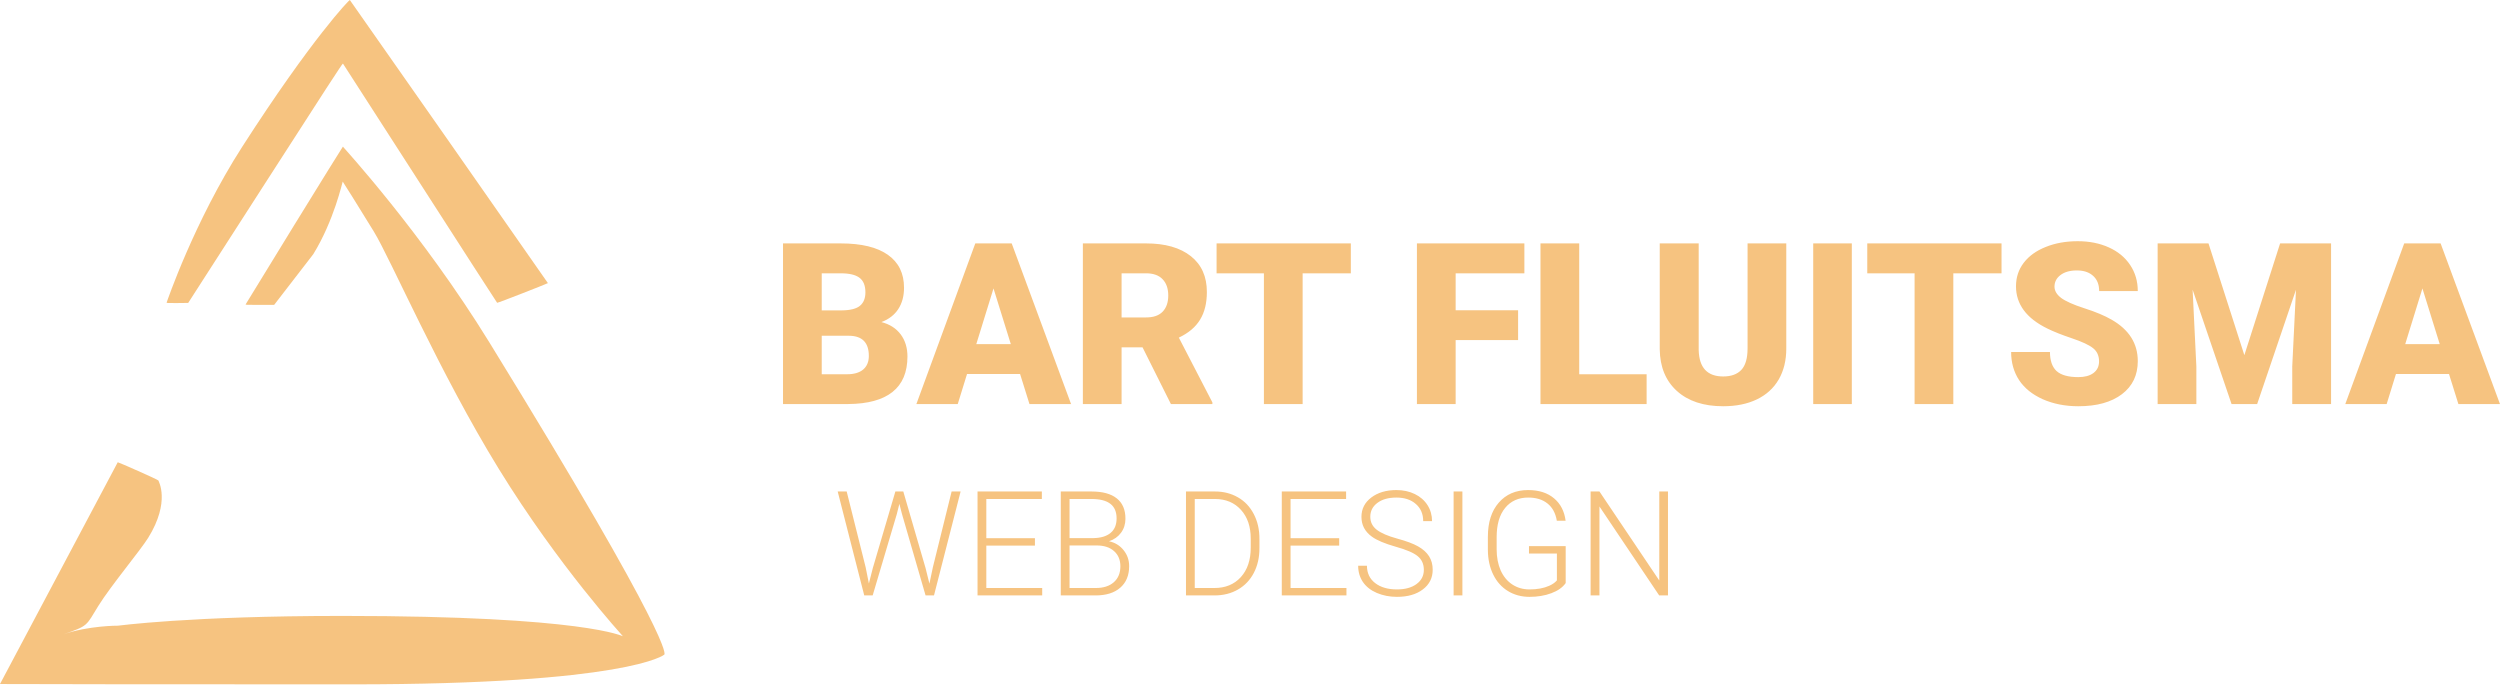
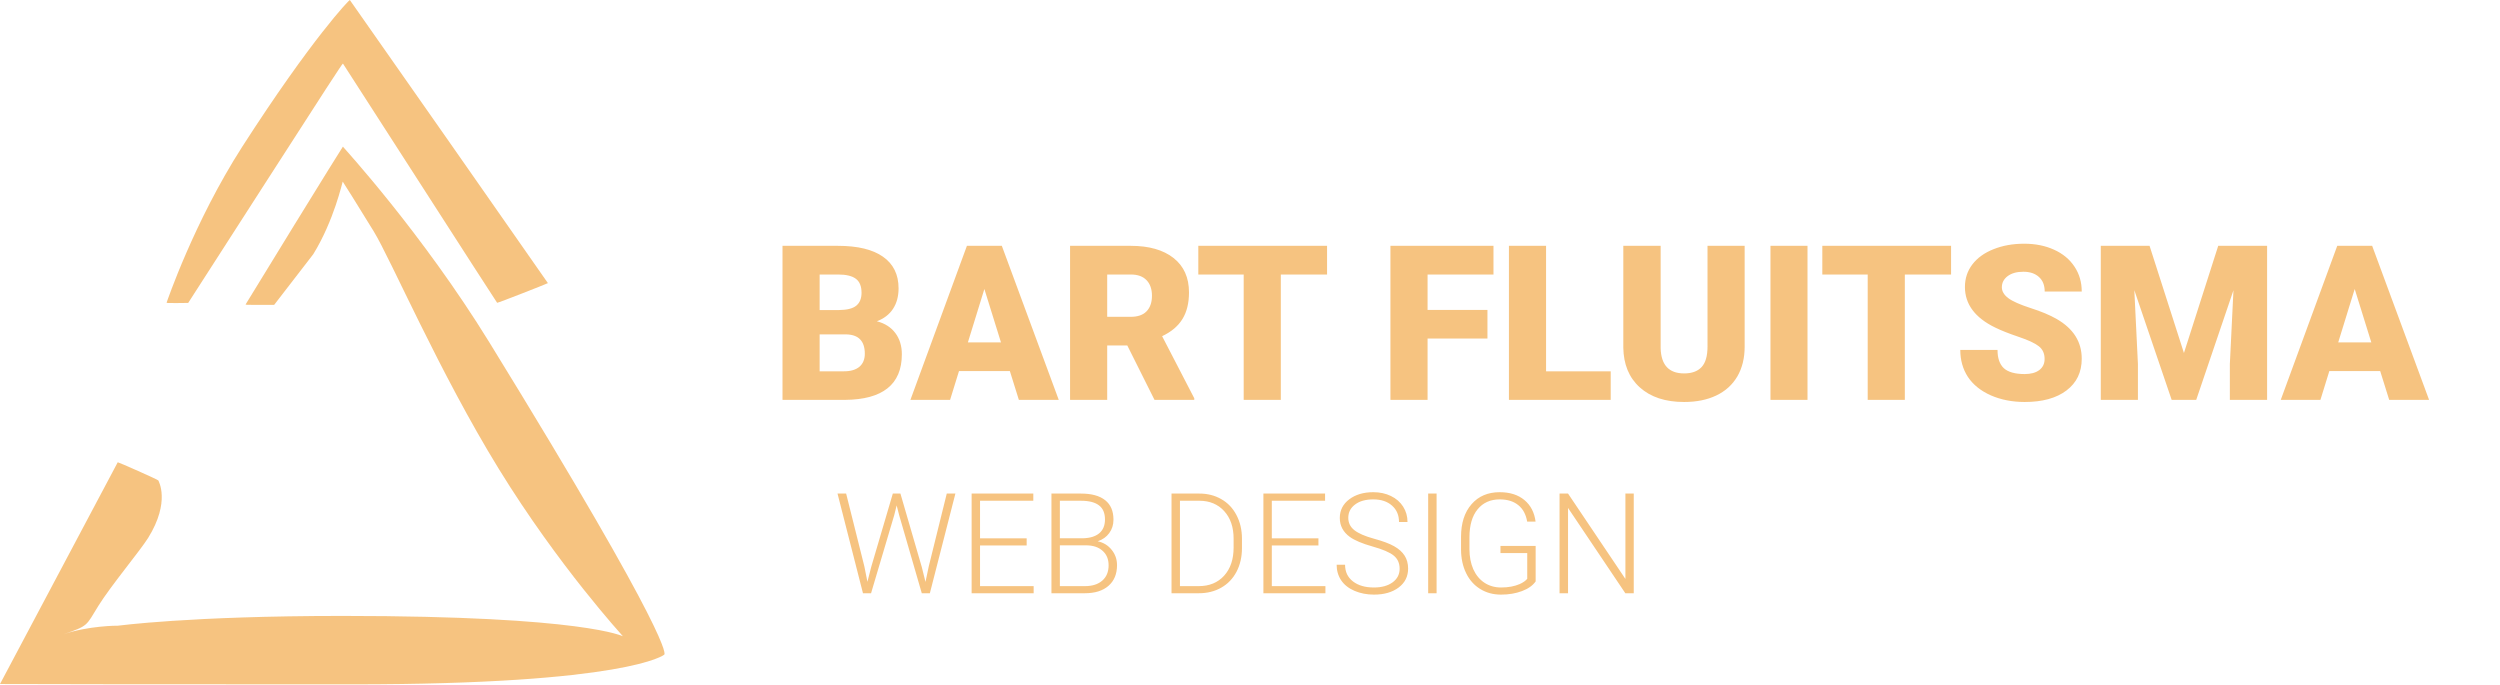
- <svg xmlns="http://www.w3.org/2000/svg" width="1881" height="515" viewBox="0 0 1881 515" fill="none">
-   <path d="M589.131 304V183.141H632.544C648.094 183.141 659.909 185.991 667.988 191.69C676.123 197.39 680.19 205.663 680.19 216.51C680.19 222.763 678.752 228.103 675.874 232.53C672.996 236.957 668.763 240.222 663.174 242.325C669.482 243.985 674.325 247.084 677.7 251.622C681.076 256.16 682.764 261.694 682.764 268.224C682.764 280.066 679.001 288.976 671.475 294.952C664.004 300.873 652.909 303.889 638.188 304H589.131ZM618.267 252.618V281.588H637.358C642.616 281.588 646.655 280.398 649.478 278.019C652.3 275.584 653.711 272.18 653.711 267.809C653.711 257.737 648.703 252.674 638.687 252.618H618.267ZM618.267 233.526H633.457C639.821 233.471 644.359 232.309 647.07 230.04C649.782 227.771 651.138 224.423 651.138 219.996C651.138 214.905 649.671 211.253 646.738 209.039C643.805 206.77 639.074 205.636 632.544 205.636H618.267V233.526ZM767.515 281.422H727.588L720.615 304H689.487L733.813 183.141H761.206L805.864 304H774.57L767.515 281.422ZM734.561 258.927H760.542L747.51 217.008L734.561 258.927ZM859.653 261.334H843.882V304H814.746V183.141H862.31C876.642 183.141 887.848 186.323 895.928 192.687C904.007 199.05 908.047 208.043 908.047 219.664C908.047 228.076 906.331 235.048 902.9 240.582C899.525 246.116 894.212 250.598 886.963 254.029L912.197 302.755V304H880.986L859.653 261.334ZM843.882 238.839H862.31C867.843 238.839 871.994 237.4 874.761 234.522C877.583 231.59 878.994 227.522 878.994 222.32C878.994 217.118 877.583 213.051 874.761 210.118C871.938 207.13 867.788 205.636 862.31 205.636H843.882V238.839ZM1016.37 205.636H980.098V304H950.962V205.636H915.352V183.141H1016.37V205.636ZM1142.21 255.855H1095.23V304H1066.09V183.141H1146.94V205.636H1095.23V233.443H1142.21V255.855ZM1188.2 281.588H1238.92V304H1159.06V183.141H1188.2V281.588ZM1344 183.141V262.247C1344 271.212 1342.09 278.987 1338.28 285.572C1334.46 292.102 1328.98 297.083 1321.84 300.514C1314.7 303.945 1306.26 305.66 1296.52 305.66C1281.8 305.66 1270.21 301.842 1261.74 294.205C1253.28 286.568 1248.96 276.109 1248.79 262.828V183.141H1278.1V263.409C1278.43 276.635 1284.57 283.248 1296.52 283.248C1302.56 283.248 1307.12 281.588 1310.22 278.268C1313.32 274.947 1314.87 269.552 1314.87 262.081V183.141H1344ZM1393.31 304H1364.26V183.141H1393.31V304ZM1505.95 205.636H1469.68V304H1440.54V205.636H1404.93V183.141H1505.95V205.636ZM1579.33 271.876C1579.33 267.615 1577.81 264.295 1574.77 261.915C1571.78 259.535 1566.49 257.073 1558.91 254.527C1551.33 251.982 1545.13 249.519 1540.32 247.14C1524.66 239.448 1516.83 228.878 1516.83 215.431C1516.83 208.735 1518.76 202.841 1522.64 197.75C1526.57 192.604 1532.1 188.619 1539.24 185.797C1546.38 182.919 1554.4 181.48 1563.31 181.48C1572 181.48 1579.77 183.03 1586.64 186.129C1593.55 189.228 1598.92 193.655 1602.74 199.41C1606.56 205.11 1608.47 211.64 1608.47 219H1579.41C1579.41 214.075 1577.89 210.257 1574.85 207.545C1571.86 204.833 1567.79 203.478 1562.65 203.478C1557.44 203.478 1553.32 204.64 1550.28 206.964C1547.29 209.233 1545.8 212.138 1545.8 215.68C1545.8 218.779 1547.46 221.601 1550.78 224.146C1554.1 226.637 1559.93 229.238 1568.29 231.949C1576.65 234.605 1583.51 237.483 1588.88 240.582C1601.94 248.108 1608.47 258.484 1608.47 271.71C1608.47 282.28 1604.48 290.58 1596.51 296.612C1588.54 302.644 1577.62 305.66 1563.73 305.66C1553.93 305.66 1545.05 303.917 1537.08 300.431C1529.17 296.889 1523.19 292.075 1519.15 285.987C1515.17 279.845 1513.17 272.789 1513.17 264.82H1542.39C1542.39 271.295 1544.05 276.082 1547.37 279.181C1550.75 282.224 1556.2 283.746 1563.73 283.746C1568.54 283.746 1572.33 282.722 1575.1 280.675C1577.92 278.572 1579.33 275.639 1579.33 271.876ZM1661.67 183.141L1688.65 267.228L1715.55 183.141H1753.9V304H1724.68V275.777L1727.5 218.004L1698.28 304H1679.02L1649.72 217.921L1652.54 275.777V304H1623.41V183.141H1661.67ZM1842.63 281.422H1802.71L1795.73 304H1764.6L1808.93 183.141H1836.32L1880.98 304H1849.69L1842.63 281.422ZM1809.68 258.927H1835.66L1822.63 217.008L1809.68 258.927Z" fill="#F1A037" fill-opacity="0.63" />
-   <path d="M651.331 426.892L653.748 439.03L656.702 427.429L673.675 369.797H679.637L696.395 427.429L699.295 439.138L701.873 426.892L715.999 369.797H722.767L702.732 448H696.395L678.67 386.823L676.683 379.089L674.749 386.823L656.595 448H650.257L630.276 369.797H637.044L651.331 426.892ZM778.68 410.51H742.103V442.414H784.158V448H735.496V369.797H783.89V375.437H742.103V404.924H778.68V410.51ZM798.123 448V369.797H821.219C829.598 369.797 835.953 371.534 840.286 375.007C844.619 378.444 846.785 383.529 846.785 390.261C846.785 394.307 845.675 397.834 843.455 400.842C841.271 403.814 838.263 405.944 834.432 407.233C838.979 408.236 842.632 410.474 845.389 413.947C848.182 417.421 849.578 421.431 849.578 425.979C849.578 432.889 847.34 438.296 842.864 442.199C838.424 446.066 832.229 448 824.28 448H798.123ZM804.729 410.402V442.414H824.549C830.206 442.414 834.682 440.982 837.977 438.117C841.307 435.217 842.972 431.206 842.972 426.086C842.972 421.252 841.378 417.438 838.191 414.646C835.04 411.817 830.672 410.402 825.086 410.402H804.729ZM804.729 404.87H822.776C828.291 404.763 832.552 403.474 835.56 401.003C838.603 398.496 840.125 394.862 840.125 390.1C840.125 385.087 838.549 381.398 835.398 379.035C832.283 376.636 827.557 375.437 821.219 375.437H804.729V404.87ZM892.332 448V369.797H914.192C920.602 369.797 926.349 371.265 931.434 374.201C936.518 377.102 940.475 381.273 943.304 386.716C946.168 392.159 947.601 398.353 947.601 405.3V412.497C947.601 419.479 946.186 425.674 943.357 431.081C940.529 436.488 936.536 440.66 931.38 443.596C926.259 446.532 920.369 448 913.709 448H892.332ZM898.938 375.437V442.414H913.763C921.998 442.414 928.605 439.693 933.582 434.25C938.559 428.771 941.048 421.377 941.048 412.067V405.192C941.048 396.205 938.595 389.007 933.689 383.601C928.784 378.194 922.321 375.472 914.3 375.437H898.938ZM1007.6 410.51H971.019V442.414H1013.07V448H964.412V369.797H1012.81V375.437H971.019V404.924H1007.6V410.51ZM1071.3 428.771C1071.3 424.439 1069.78 421.019 1066.73 418.513C1063.69 415.97 1058.12 413.571 1050.03 411.315C1041.93 409.024 1036.03 406.535 1032.3 403.85C1027 400.054 1024.35 395.077 1024.35 388.918C1024.35 382.938 1026.81 378.086 1031.71 374.362C1036.65 370.603 1042.96 368.723 1050.62 368.723C1055.81 368.723 1060.45 369.725 1064.53 371.73C1068.65 373.736 1071.83 376.529 1074.09 380.109C1076.35 383.69 1077.47 387.683 1077.47 392.087H1070.81C1070.81 386.752 1068.99 382.473 1065.33 379.25C1061.68 375.992 1056.78 374.362 1050.62 374.362C1044.64 374.362 1039.88 375.705 1036.33 378.391C1032.79 381.04 1031.01 384.514 1031.01 388.811C1031.01 392.785 1032.61 396.026 1035.79 398.532C1038.98 401.039 1044.08 403.259 1051.1 405.192C1058.12 407.09 1063.44 409.077 1067.05 411.154C1070.67 413.195 1073.39 415.648 1075.22 418.513C1077.04 421.377 1077.96 424.761 1077.96 428.664C1077.96 434.823 1075.49 439.764 1070.54 443.488C1065.64 447.212 1059.16 449.074 1051.1 449.074C1045.59 449.074 1040.52 448.09 1035.9 446.12C1031.32 444.151 1027.83 441.394 1025.43 437.849C1023.06 434.304 1021.88 430.24 1021.88 425.656H1028.49C1028.49 431.171 1030.55 435.521 1034.67 438.708C1038.78 441.895 1044.26 443.488 1051.1 443.488C1057.19 443.488 1062.08 442.146 1065.76 439.46C1069.45 436.774 1071.3 433.212 1071.3 428.771ZM1100.3 448H1093.69V369.797H1100.3V448ZM1178.02 438.708C1175.73 441.966 1172.13 444.509 1167.22 446.335C1162.35 448.161 1156.89 449.074 1150.84 449.074C1144.72 449.074 1139.28 447.606 1134.51 444.67C1129.75 441.734 1126.06 437.58 1123.45 432.209C1120.84 426.838 1119.51 420.679 1119.48 413.732V403.85C1119.48 393 1122.21 384.442 1127.69 378.176C1133.17 371.874 1140.53 368.723 1149.77 368.723C1157.83 368.723 1164.31 370.782 1169.21 374.899C1174.12 378.981 1177.04 384.621 1177.97 391.818H1171.36C1170.39 386.089 1168.05 381.757 1164.32 378.82C1160.64 375.848 1155.8 374.362 1149.82 374.362C1142.52 374.362 1136.73 376.958 1132.47 382.15C1128.21 387.342 1126.08 394.665 1126.08 404.118V413.356C1126.08 419.3 1127.08 424.564 1129.09 429.147C1131.13 433.695 1134.03 437.222 1137.79 439.729C1141.59 442.235 1145.94 443.488 1150.84 443.488C1156.54 443.488 1161.42 442.593 1165.51 440.803C1168.16 439.621 1170.12 438.243 1171.41 436.667V416.472H1150.41V410.886H1178.02V438.708ZM1254.99 448H1248.38L1203.43 381.076V448H1196.77V369.797H1203.43L1248.44 436.774V369.797H1254.99V448Z" fill="#F1A037" fill-opacity="0.63" />
-   <path d="M182.3 110.343C145.989 166.842 125.493 227.336 125.396 227.581C125.202 228.042 126.01 228.073 133.382 228.011L141.595 227.919L199.634 137.687C244.029 68.623 257.738 47.516 258.029 47.824C258.223 48.008 284.349 88.562 316.036 137.902C347.756 187.243 373.85 227.704 374.044 227.827C374.432 228.104 412.116 213.294 412.245 213.018C412.31 212.864 264.086 1.076 263.213 0.001C262.922 -0.337 234.713 28.836 182.3 110.343Z" fill="#F1A037" fill-opacity="0.63" />
-   <path d="M221.318 169.482C201.306 201.996 184.875 228.805 184.812 229.023C184.718 229.366 186.132 229.428 192.635 229.366H206.286L235.709 191.253C251.385 165.816 257.697 136.656 257.854 136.625C257.98 136.594 268.473 153.396 281.165 174.033C293.857 194.639 330.292 279.728 375.468 353.08C420.644 426.431 468.561 478.443 468.655 478.692C468.781 479.066 441.826 463.416 257.792 463.416C141.741 463.416 88.594 470.865 88.594 470.772C88.594 470.709 66.526 470.772 47.902 477.196C66.526 470.772 64.646 471.055 73.882 456.06C83.118 441.066 105.487 414.327 111.55 404.57C128.484 377.168 119.122 361.791 119.153 361.511C119.216 361.012 88.782 347.576 88.593 347.794C88.342 348.106 0.126 514.314 5.21259e-06 514.657C-0.063 514.782 135.603 514.906 265.131 514.906C471.785 514.906 500.06 492.782 499.934 492.377C499.746 491.91 508.919 486.15 368.112 257.461C317.438 175.163 258.451 111 258.357 110.751C258.263 110.533 258.106 110.346 257.98 110.346C257.823 110.346 241.361 136.968 221.318 169.482Z" fill="#F1A037" fill-opacity="0.63" />
+ <svg xmlns="http://www.w3.org/2000/svg" width="1000" height="274" viewBox="0 0 1000 274" fill="none">
+   <path d="M313.002 159.949V98.331H335.135C343.063 98.331 349.087 99.784 353.206 102.69C357.354 105.596 359.427 109.814 359.427 115.344C359.427 118.532 358.694 121.254 357.227 123.511C355.76 125.769 353.601 127.433 350.752 128.505C353.968 129.352 356.437 130.932 358.158 133.245C359.879 135.559 360.739 138.38 360.739 141.709C360.739 147.747 358.821 152.289 354.984 155.336C351.175 158.355 345.518 159.893 338.013 159.949H313.002ZM327.856 133.753V148.523H337.59C340.27 148.523 342.33 147.916 343.769 146.703C345.208 145.462 345.927 143.726 345.927 141.498C345.927 136.363 343.374 133.781 338.267 133.753H327.856ZM327.856 124.019H335.601C338.846 123.991 341.159 123.399 342.541 122.242C343.924 121.085 344.615 119.378 344.615 117.121C344.615 114.525 343.868 112.663 342.372 111.535C340.877 110.378 338.465 109.8 335.135 109.8H327.856V124.019ZM403.948 148.438H383.592L380.037 159.949H364.167L386.766 98.331H400.732L423.5 159.949H407.545L403.948 148.438ZM387.147 136.969H400.393L393.749 115.598L387.147 136.969ZM450.924 138.197H442.883V159.949H428.028V98.331H452.278C459.585 98.331 465.299 99.953 469.418 103.198C473.537 106.442 475.597 111.027 475.597 116.952C475.597 121.24 474.722 124.795 472.973 127.617C471.252 130.438 468.543 132.723 464.847 134.472L477.713 159.314V159.949H461.8L450.924 138.197ZM442.883 126.728H452.278C455.099 126.728 457.215 125.994 458.626 124.527C460.065 123.032 460.784 120.958 460.784 118.306C460.784 115.654 460.065 113.58 458.626 112.085C457.187 110.561 455.071 109.8 452.278 109.8H442.883V126.728ZM530.825 109.8H512.331V159.949H497.476V109.8H479.321V98.331H530.825V109.8ZM594.982 135.403H571.029V159.949H556.174V98.331H597.394V109.8H571.029V123.977H594.982V135.403ZM618.428 148.523H644.285V159.949H603.573V98.331H618.428V148.523ZM697.863 98.331V138.662C697.863 143.233 696.889 147.197 694.943 150.554C692.996 153.883 690.203 156.423 686.563 158.172C682.924 159.921 678.621 160.796 673.656 160.796C666.151 160.796 660.24 158.849 655.923 154.955C651.607 151.062 649.406 145.73 649.321 138.958V98.331H664.26V139.255C664.43 145.998 667.561 149.369 673.656 149.369C676.731 149.369 679.058 148.523 680.638 146.83C682.218 145.137 683.008 142.386 683.008 138.577V98.331H697.863ZM723.001 159.949H708.189V98.331H723.001V159.949ZM780.43 109.8H761.936V159.949H747.081V109.8H728.926V98.331H780.43V109.8ZM817.841 143.571C817.841 141.399 817.065 139.706 815.513 138.493C813.99 137.28 811.295 136.024 807.43 134.726C803.565 133.428 800.405 132.173 797.95 130.96C789.966 127.038 785.974 121.649 785.974 114.793C785.974 111.38 786.961 108.375 788.936 105.779C790.939 103.155 793.761 101.124 797.4 99.685C801.04 98.218 805.131 97.484 809.673 97.484C814.103 97.484 818.067 98.274 821.565 99.854C825.092 101.434 827.828 103.691 829.775 106.626C831.722 109.532 832.695 112.861 832.695 116.613H817.883C817.883 114.102 817.107 112.155 815.556 110.773C814.032 109.391 811.958 108.699 809.334 108.699C806.682 108.699 804.58 109.292 803.029 110.477C801.505 111.634 800.743 113.115 800.743 114.92C800.743 116.5 801.59 117.939 803.283 119.237C804.975 120.507 807.952 121.833 812.212 123.215C816.472 124.569 819.971 126.037 822.708 127.617C829.366 131.454 832.695 136.744 832.695 143.487C832.695 148.875 830.664 153.107 826.601 156.183C822.538 159.258 816.966 160.796 809.885 160.796C804.891 160.796 800.363 159.907 796.3 158.129C792.265 156.324 789.218 153.869 787.159 150.766C785.127 147.634 784.112 144.037 784.112 139.974H799.008C799.008 143.275 799.855 145.715 801.548 147.295C803.269 148.847 806.048 149.623 809.885 149.623C812.339 149.623 814.272 149.101 815.682 148.057C817.121 146.985 817.841 145.49 817.841 143.571ZM859.823 98.331L873.577 141.201L887.288 98.331H906.84V159.949H891.944V145.56L893.383 116.105L878.486 159.949H868.667L853.728 116.063L855.167 145.56V159.949H840.313V98.331H859.823ZM952.081 148.438H931.725L928.17 159.949H912.3L934.899 98.331H948.864L971.633 159.949H955.678L952.081 148.438ZM935.28 136.969H948.526L941.882 115.598L935.28 136.969Z" fill="#F1A037" fill-opacity="0.63" />
+   <path d="M345.738 226.535L346.97 232.724L348.476 226.809L357.129 197.426H360.169L368.713 226.809L370.192 232.779L371.506 226.535L378.708 197.426H382.158L371.944 237.297H368.713L359.676 206.107L358.663 202.164L357.677 206.107L348.421 237.297H345.19L335.003 197.426H338.454L345.738 226.535ZM410.665 218.183H392.016V234.449H413.458V237.297H388.648V197.426H413.321V200.301H392.016V215.335H410.665V218.183ZM420.578 237.297V197.426H432.353C436.624 197.426 439.865 198.312 442.074 200.082C444.283 201.835 445.387 204.427 445.387 207.859C445.387 209.922 444.821 211.72 443.689 213.254C442.576 214.769 441.042 215.855 439.089 216.513C441.407 217.024 443.27 218.165 444.675 219.936C446.099 221.706 446.811 223.751 446.811 226.07C446.811 229.593 445.67 232.35 443.388 234.339C441.124 236.311 437.966 237.297 433.913 237.297H420.578ZM423.946 218.128V234.449H434.05C436.935 234.449 439.217 233.719 440.896 232.258C442.594 230.78 443.443 228.735 443.443 226.124C443.443 223.66 442.631 221.716 441.006 220.292C439.399 218.849 437.172 218.128 434.324 218.128H423.946ZM423.946 215.308H433.147C435.958 215.253 438.131 214.596 439.664 213.336C441.216 212.058 441.992 210.205 441.992 207.777C441.992 205.221 441.188 203.341 439.582 202.136C437.994 200.913 435.584 200.301 432.353 200.301H423.946V215.308ZM468.609 237.297V197.426H479.754C483.022 197.426 485.952 198.175 488.544 199.672C491.136 201.15 493.154 203.277 494.596 206.052C496.056 208.827 496.786 211.985 496.786 215.527V219.196C496.786 222.756 496.065 225.914 494.623 228.671C493.181 231.428 491.145 233.554 488.517 235.051C485.906 236.548 482.903 237.297 479.507 237.297H468.609ZM471.977 200.301V234.449H479.535C483.734 234.449 487.102 233.062 489.639 230.287C492.177 227.494 493.446 223.724 493.446 218.977V215.472C493.446 210.89 492.195 207.22 489.694 204.464C487.193 201.707 483.898 200.32 479.809 200.301H471.977ZM527.374 218.183H508.726V234.449H530.167V237.297H505.358V197.426H530.03V200.301H508.726V215.335H527.374V218.183ZM559.851 227.494C559.851 225.285 559.075 223.541 557.524 222.263C555.972 220.967 553.133 219.744 549.007 218.594C544.881 217.425 541.869 216.157 539.971 214.787C537.269 212.852 535.918 210.315 535.918 207.175C535.918 204.126 537.168 201.652 539.669 199.754C542.189 197.837 545.402 196.878 549.308 196.878C551.956 196.878 554.32 197.39 556.401 198.412C558.5 199.434 560.125 200.858 561.275 202.684C562.425 204.509 563 206.545 563 208.79H559.605C559.605 206.07 558.674 203.889 556.812 202.246C554.949 200.584 552.448 199.754 549.308 199.754C546.26 199.754 543.832 200.438 542.024 201.808C540.217 203.158 539.313 204.929 539.313 207.12C539.313 209.146 540.126 210.799 541.751 212.076C543.375 213.354 545.977 214.486 549.555 215.472C553.133 216.44 555.844 217.453 557.688 218.512C559.532 219.552 560.919 220.803 561.85 222.263C562.781 223.724 563.247 225.449 563.247 227.439C563.247 230.579 561.987 233.098 559.468 234.997C556.967 236.895 553.662 237.845 549.555 237.845C546.744 237.845 544.16 237.343 541.805 236.338C539.469 235.334 537.689 233.929 536.465 232.121C535.261 230.314 534.658 228.242 534.658 225.905H538.026C538.026 228.717 539.076 230.935 541.175 232.559C543.275 234.184 546.068 234.997 549.555 234.997C552.658 234.997 555.15 234.312 557.031 232.943C558.911 231.574 559.851 229.757 559.851 227.494ZM574.638 237.297H571.27V197.426H574.638V237.297ZM614.263 232.559C613.094 234.221 611.26 235.517 608.759 236.448C606.276 237.379 603.492 237.845 600.406 237.845C597.285 237.845 594.51 237.096 592.082 235.599C589.654 234.102 587.773 231.984 586.441 229.246C585.108 226.508 584.433 223.368 584.414 219.826V214.787C584.414 209.256 585.811 204.893 588.604 201.698C591.397 198.485 595.149 196.878 599.859 196.878C603.966 196.878 607.271 197.928 609.772 200.028C612.273 202.109 613.761 204.984 614.235 208.653H610.867C610.374 205.733 609.178 203.524 607.28 202.027C605.399 200.511 602.935 199.754 599.886 199.754C596.162 199.754 593.214 201.077 591.041 203.724C588.869 206.372 587.783 210.105 587.783 214.924V219.634C587.783 222.665 588.294 225.348 589.316 227.685C590.357 230.004 591.835 231.802 593.752 233.08C595.687 234.358 597.905 234.997 600.406 234.997C603.309 234.997 605.801 234.54 607.882 233.627C609.233 233.025 610.237 232.322 610.894 231.519V221.223H600.187V218.375H614.263V232.559ZM653.504 237.297H650.135L627.215 203.177V237.297H623.82V197.426H627.215L650.163 231.574V197.426H653.504V237.297Z" fill="#F1A037" fill-opacity="0.63" />
+   <path d="M96.916 58.662C77.612 88.698 66.716 120.859 66.664 120.989C66.561 121.234 66.991 121.251 70.91 121.218L75.276 121.169L106.132 73.198C129.734 36.482 137.022 25.261 137.177 25.424C137.28 25.522 151.169 47.082 168.015 73.313C184.878 99.544 198.75 121.055 198.854 121.12C199.06 121.267 219.094 113.394 219.163 113.247C219.197 113.165 140.397 0.572 139.933 0C139.778 -0.179 124.781 15.33 96.916 58.662Z" fill="#F1A037" fill-opacity="0.63" />
+   <path d="M117.66 90.103C107.021 107.389 98.286 121.642 98.252 121.758C98.202 121.94 98.954 121.973 102.411 121.94H109.668L125.31 101.678C133.645 88.154 137 72.652 137.084 72.636C137.151 72.619 142.729 81.552 149.476 92.523C156.224 103.478 175.594 148.714 199.611 187.71C223.628 226.706 249.102 254.357 249.152 254.489C249.219 254.688 234.889 246.368 137.05 246.368C75.354 246.368 47.099 250.329 47.099 250.279C47.099 250.246 35.368 250.279 25.466 253.694C35.368 250.279 34.368 250.429 39.278 242.458C44.188 234.486 56.08 220.271 59.304 215.084C68.306 200.516 63.329 192.341 63.346 192.192C63.379 191.927 47.199 184.784 47.099 184.9C46.965 185.066 0.067 273.427 2.77118e-06 273.61C-0.033 273.676 72.091 273.742 140.952 273.742C250.816 273.742 265.848 261.98 265.781 261.765C265.681 261.516 270.557 258.454 195.7 136.876C168.761 93.124 137.401 59.013 137.351 58.88C137.301 58.764 137.217 58.665 137.151 58.665C137.067 58.665 128.315 72.818 117.66 90.103Z" fill="#F1A037" fill-opacity="0.63" />
</svg>
